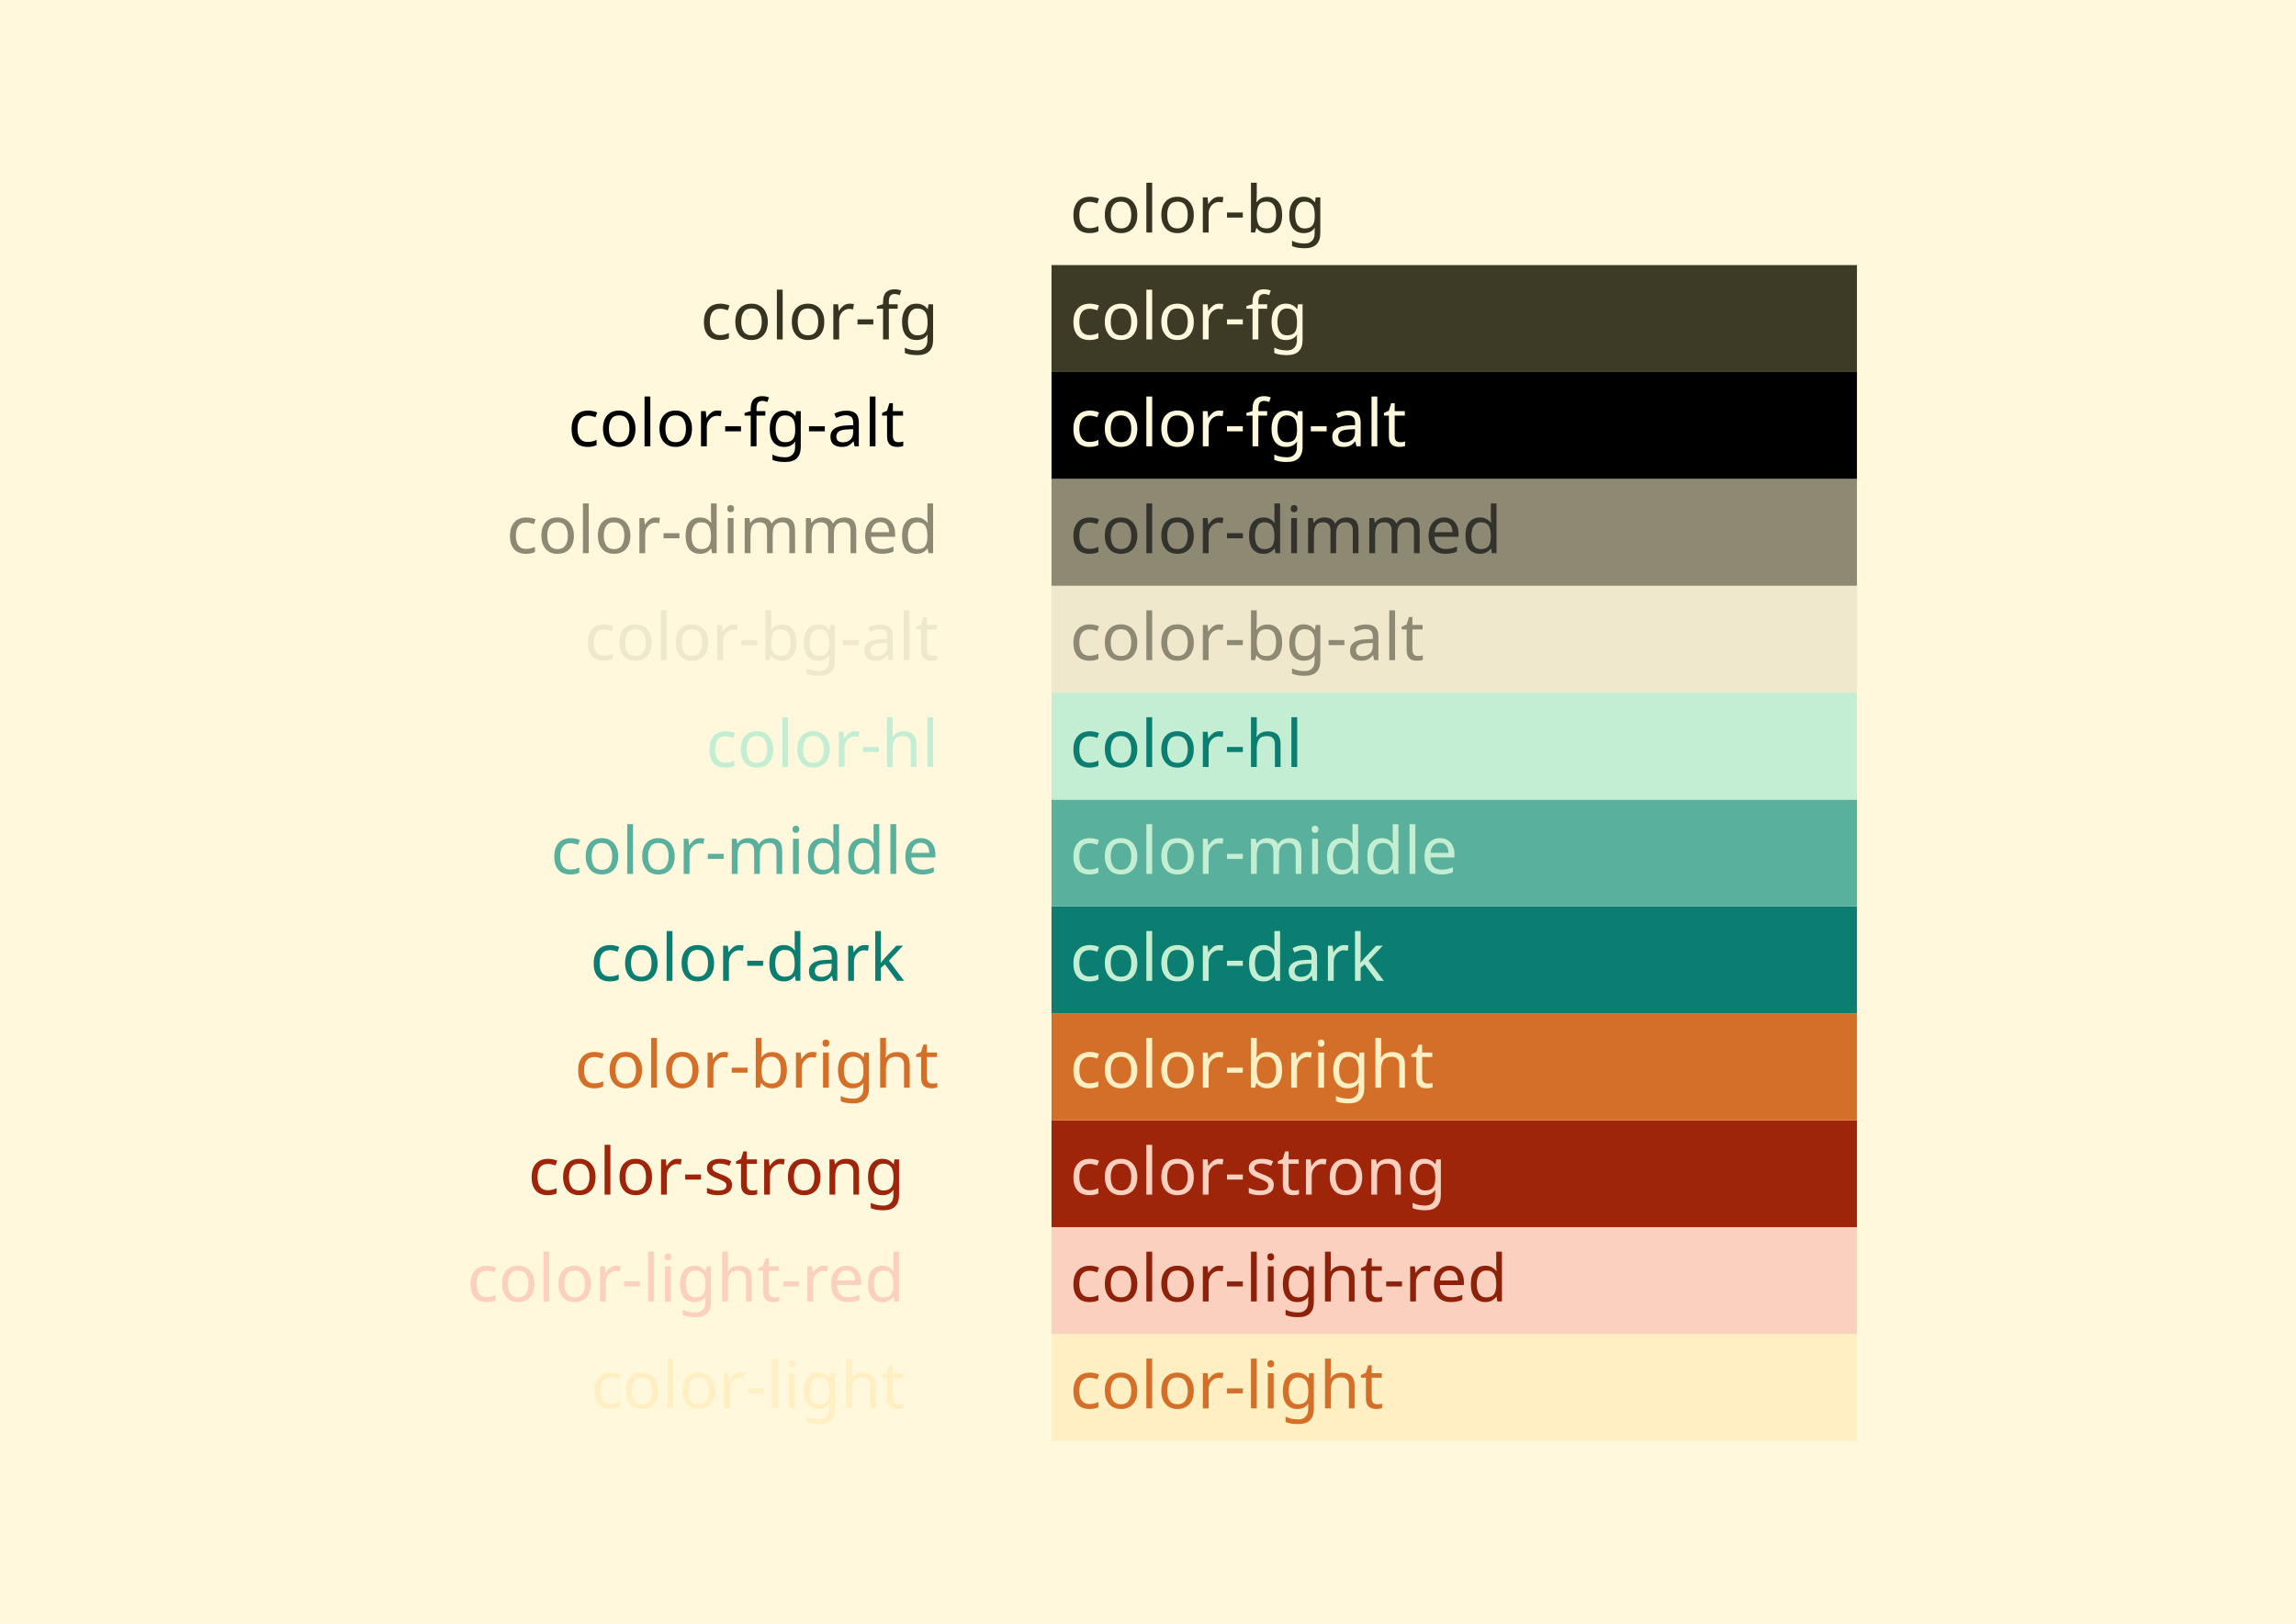
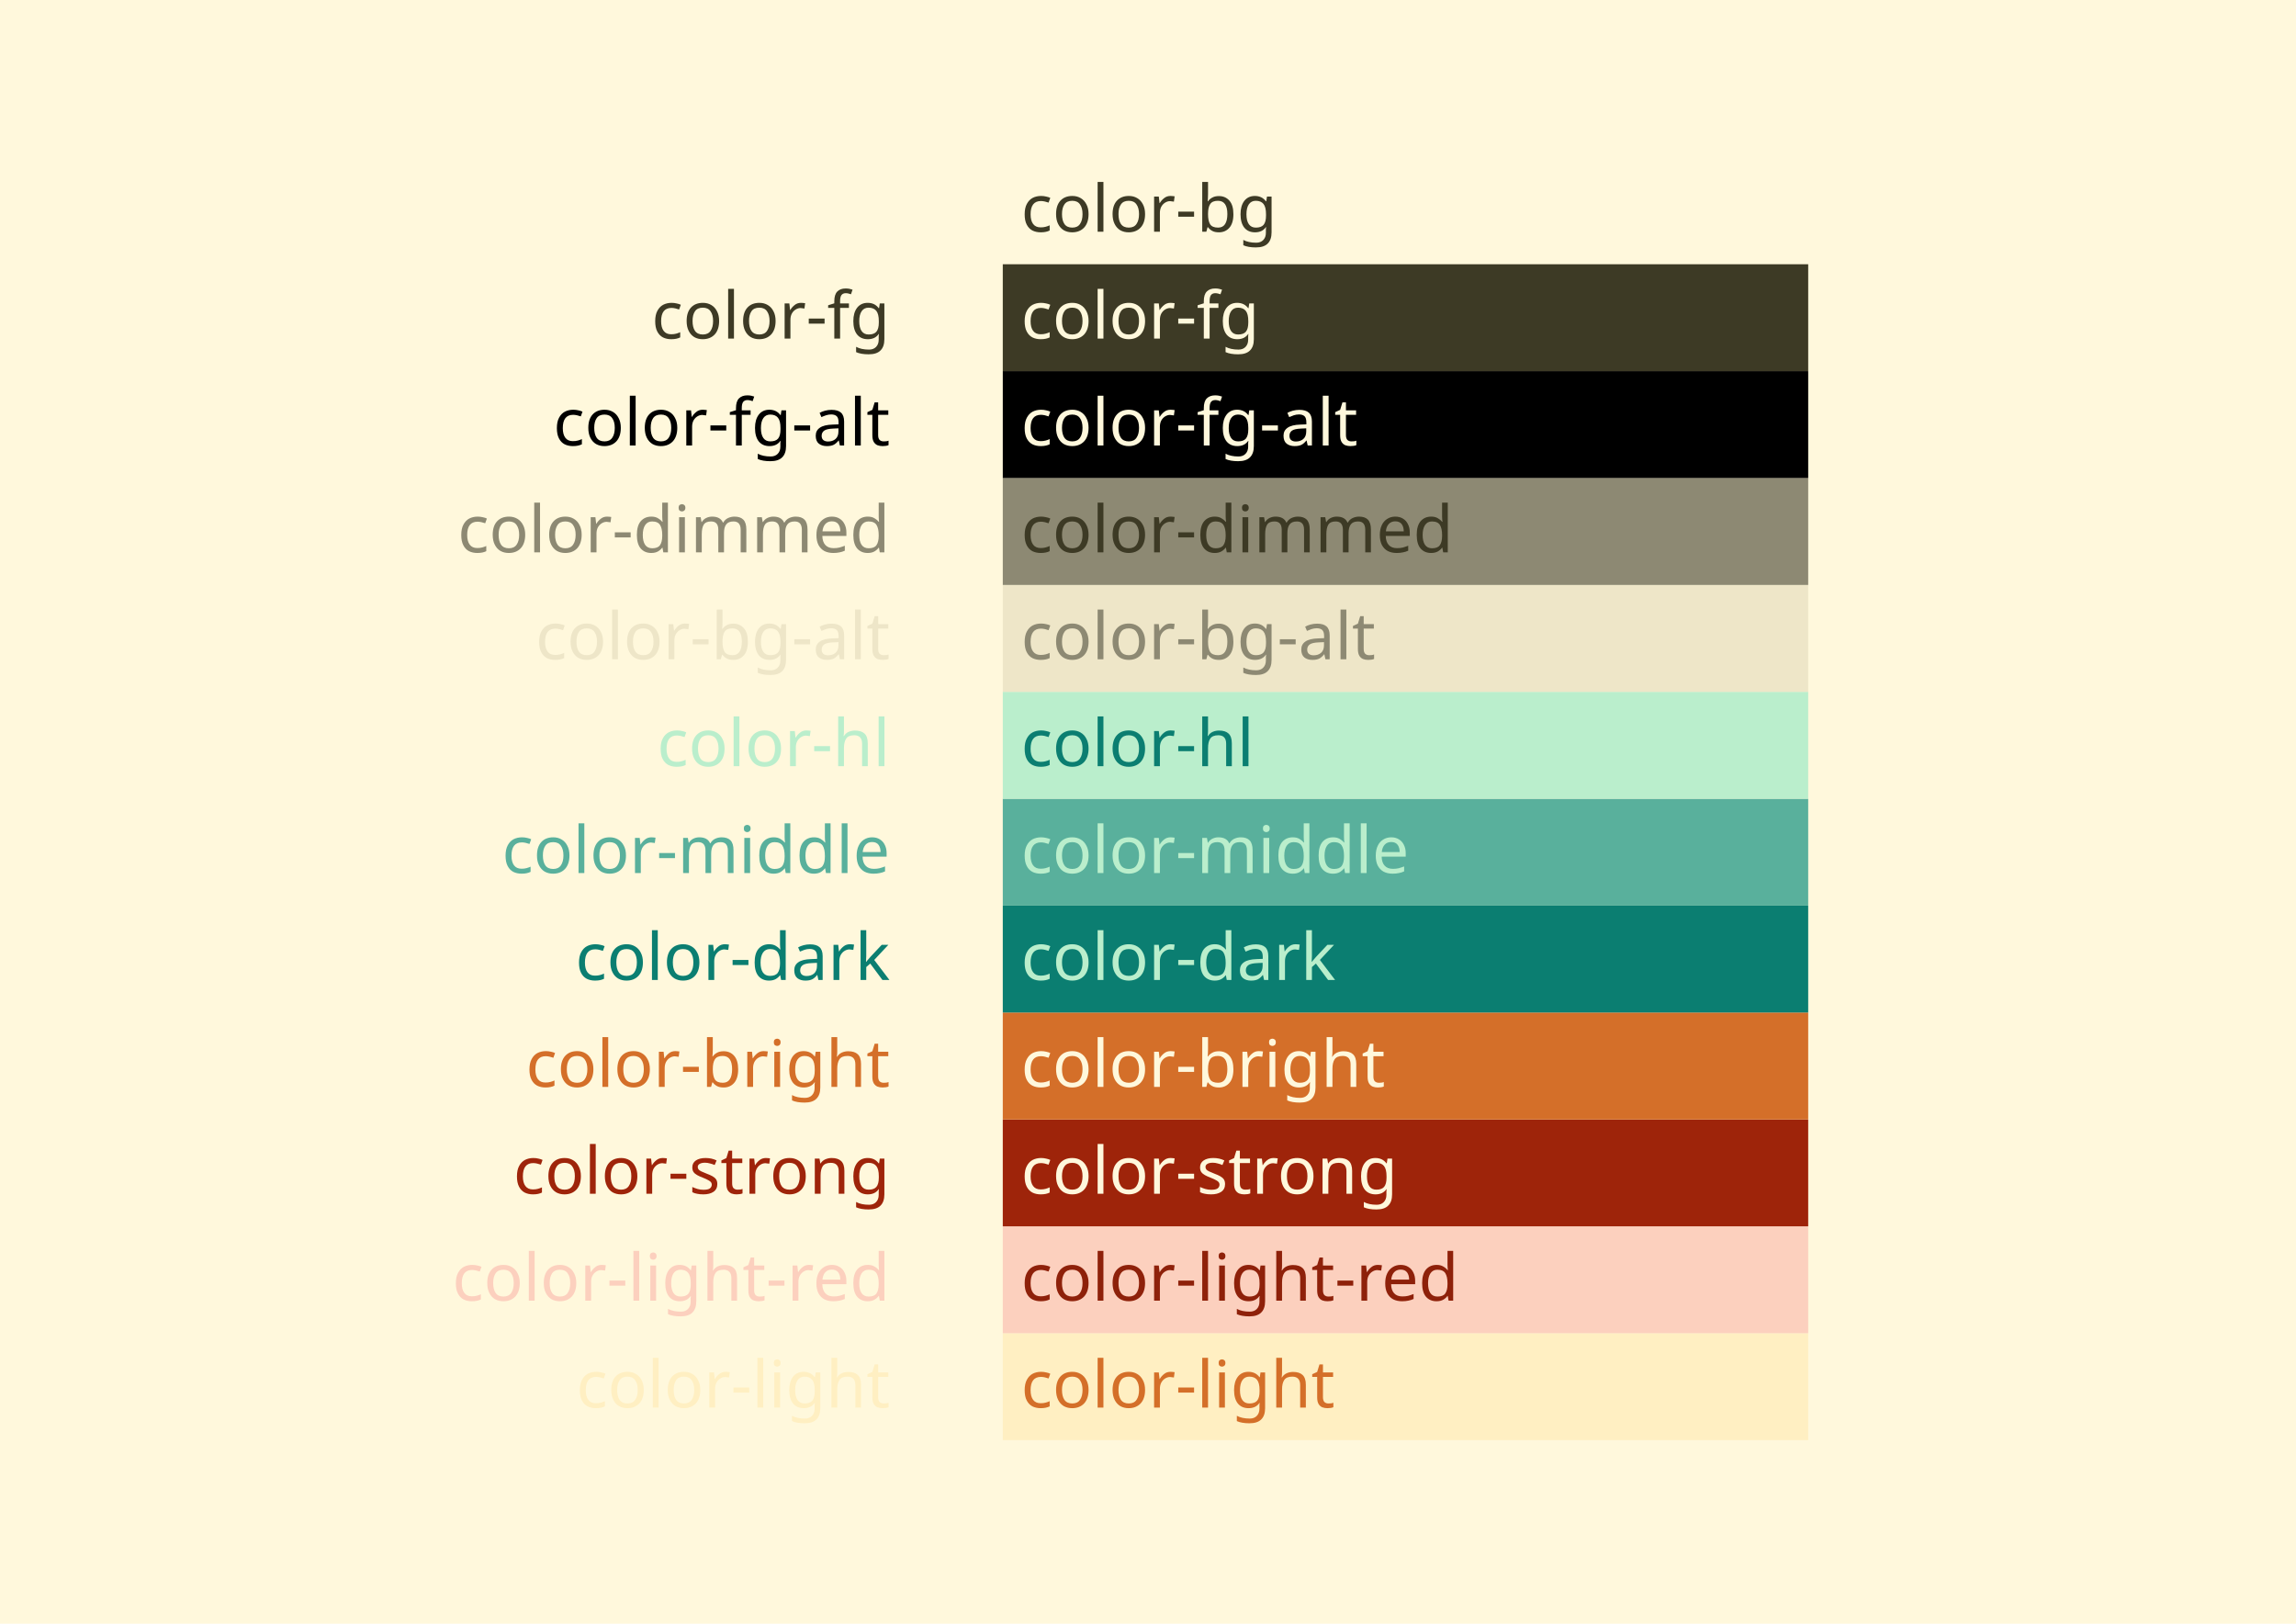
<svg xmlns="http://www.w3.org/2000/svg" width="297mm" height="210mm" viewBox="0 0 297 210" version="1.1" id="svg8">
  <defs id="defs2" />
  <g id="layer2">
    <rect style="fill:#fff8dc;fill-opacity:1;stroke:none;stroke-width:3;stroke-linecap:butt;stroke-miterlimit:4;stroke-dasharray:none;stroke-dashoffset:0;stroke-opacity:0.949;paint-order:normal" id="rect815" width="297" height="210" x="0" y="0" />
  </g>
  <g id="layer1" transform="translate(0,-87)">
-     <g id="g131432" style="fill:#ffefc2;fill-opacity:1">
-       <rect style="fill:#ffefc2;fill-opacity:1;stroke:none;stroke-width:3;stroke-linecap:butt;stroke-miterlimit:4;stroke-dasharray:none;stroke-dashoffset:0;stroke-opacity:0.949;paint-order:normal" id="rect892-9-0-2-2-1-4-3" width="104.185" height="13.825" x="136.019" y="259.536" />
-       <text xml:space="preserve" style="font-style:normal;font-variant:normal;font-weight:normal;font-stretch:normal;font-size:8.467px;line-height:1.25;font-family:'Recursive Mono Casual Static';-inkscape-font-specification:'Recursive Mono Casual Static';text-align:end;letter-spacing:0px;word-spacing:0px;text-anchor:end;fill:#ffefc2;fill-opacity:1;stroke:none;stroke-width:0.265" x="132.429" y="269.152" id="text838-3-7-5-7-3-4-0">
-         <tspan id="tspan836-6-5-9-3-1-5-6" x="132.429" y="269.152" style="font-style:normal;font-variant:normal;font-weight:normal;font-stretch:normal;font-size:8.467px;font-family:'Recursive Mono Casual Static';-inkscape-font-specification:'Recursive Mono Casual Static';text-align:end;text-anchor:end;fill:#ffefc2;fill-opacity:1;stroke-width:0.265">color-light</tspan>
-       </text>
-     </g>
-     <g id="g131427" style="fill:#fcd0be;fill-opacity:1">
-       <rect style="fill:#fcd0be;fill-opacity:1;stroke:none;stroke-width:3;stroke-linecap:butt;stroke-miterlimit:4;stroke-dasharray:none;stroke-dashoffset:0;stroke-opacity:0.949;paint-order:normal" id="rect892-9-0-2-2-1-4-3-3" width="104.185" height="13.825" x="136.019" y="245.711" />
-       <text xml:space="preserve" style="font-style:normal;font-variant:normal;font-weight:normal;font-stretch:normal;font-size:8.467px;line-height:1.25;font-family:'Recursive Mono Casual Static';-inkscape-font-specification:'Recursive Mono Casual Static';text-align:end;letter-spacing:0px;word-spacing:0px;text-anchor:end;fill:#fcd0be;fill-opacity:1;stroke:none;stroke-width:0.265" x="132.429" y="255.326" id="text838-3-7-5-7-3-4-0-5">
-         <tspan id="tspan836-6-5-9-3-1-5-6-3" x="132.429" y="255.326" style="font-style:normal;font-variant:normal;font-weight:normal;font-stretch:normal;font-size:8.467px;font-family:'Recursive Mono Casual Static';-inkscape-font-specification:'Recursive Mono Casual Static';text-align:end;text-anchor:end;fill:#fcd0be;fill-opacity:1;stroke-width:0.265">color-light-red</tspan>
-       </text>
-     </g>
-     <g id="g131422" style="fill:#9e240a;fill-opacity:1">
-       <rect style="fill:#9e240a;fill-opacity:1;stroke:none;stroke-width:3;stroke-linecap:butt;stroke-miterlimit:4;stroke-dasharray:none;stroke-dashoffset:0;stroke-opacity:0.949;paint-order:normal" id="rect892-9-0-2-2-1-4" width="104.185" height="13.825" x="136.019" y="231.886" />
-       <text xml:space="preserve" style="font-style:normal;font-variant:normal;font-weight:normal;font-stretch:normal;font-size:8.467px;line-height:1.25;font-family:'Recursive Mono Casual Static';-inkscape-font-specification:'Recursive Mono Casual Static';text-align:end;letter-spacing:0px;word-spacing:0px;text-anchor:end;fill:#9e240a;fill-opacity:1;stroke:none;stroke-width:0.265" x="132.429" y="241.501" id="text838-3-7-5-7-3-4">
-         <tspan id="tspan836-6-5-9-3-1-5" x="132.429" y="241.501" style="font-style:normal;font-variant:normal;font-weight:normal;font-stretch:normal;font-size:8.467px;font-family:'Recursive Mono Casual Static';-inkscape-font-specification:'Recursive Mono Casual Static';text-align:end;text-anchor:end;fill:#9e240a;fill-opacity:1;stroke-width:0.265">color-strong</tspan>
-       </text>
-     </g>
-     <rect style="fill:#d46f29;fill-opacity:1;stroke:none;stroke-width:3;stroke-linecap:butt;stroke-miterlimit:4;stroke-dasharray:none;stroke-dashoffset:0;stroke-opacity:0.949;paint-order:normal" id="rect892-9-0-2-2-1" width="104.185" height="13.825" x="136.019" y="218.06" />
-     <text xml:space="preserve" style="font-style:normal;font-variant:normal;font-weight:normal;font-stretch:normal;font-size:8.467px;line-height:1.25;font-family:'Recursive Mono Casual Static';-inkscape-font-specification:'Recursive Mono Casual Static';text-align:end;letter-spacing:0px;word-spacing:0px;text-anchor:end;fill:#d46f29;fill-opacity:1;stroke:none;stroke-width:0.265" x="132.429" y="227.676" id="text838-3-7-5-7-3">
-       <tspan id="tspan836-6-5-9-3-1" x="132.429" y="227.676" style="font-style:normal;font-variant:normal;font-weight:normal;font-stretch:normal;font-size:8.467px;font-family:'Recursive Mono Casual Static';-inkscape-font-specification:'Recursive Mono Casual Static';text-align:end;text-anchor:end;fill:#d46f29;fill-opacity:1;stroke-width:0.265">color-bright</tspan>
+     <rect style="fill:#ffefc2;fill-opacity:1;stroke:none;stroke-width:3;stroke-linecap:butt;stroke-miterlimit:4;stroke-dasharray:none;stroke-dashoffset:0;stroke-opacity:0.949;paint-order:normal" id="rect892-9-0-2-2-1-4-3" width="104.185" height="13.825" x="129.715" y="259.43" />
+     <text xml:space="preserve" style="font-style:normal;font-variant:normal;font-weight:normal;font-stretch:semi-condensed;font-size:8.467px;line-height:1.25;font-family:'Iosevka Dee';-inkscape-font-specification:'Iosevka Dee, Semi-Condensed';font-variant-ligatures:normal;font-variant-caps:normal;font-variant-numeric:normal;font-variant-east-asian:normal;text-align:end;letter-spacing:0px;word-spacing:0px;text-anchor:end;fill:#ffefc2;fill-opacity:1;stroke:none;stroke-width:0.265" x="126.126" y="269.046" id="text838-3-7-5-7-3-4-0">
+       <tspan id="tspan836-6-5-9-3-1-5-6" x="126.126" y="269.046" style="font-style:normal;font-variant:normal;font-weight:normal;font-stretch:semi-condensed;font-size:8.467px;font-family:'Iosevka Dee';-inkscape-font-specification:'Iosevka Dee, Semi-Condensed';font-variant-ligatures:normal;font-variant-caps:normal;font-variant-numeric:normal;font-variant-east-asian:normal;text-align:end;text-anchor:end;fill:#ffefc2;fill-opacity:1;stroke-width:0.265">color-light</tspan>
    </text>
-     <g id="g131341" style="fill:#0b7e71;fill-opacity:1">
-       <rect style="fill:#0b7e71;fill-opacity:1;stroke:none;stroke-width:3;stroke-linecap:butt;stroke-miterlimit:4;stroke-dasharray:none;stroke-dashoffset:0;stroke-opacity:0.949;paint-order:normal" id="rect892-9-0-2-2" width="104.185" height="13.825" x="136.019" y="204.235" />
-       <text xml:space="preserve" style="font-style:normal;font-variant:normal;font-weight:normal;font-stretch:normal;font-size:8.467px;line-height:1.25;font-family:'Recursive Mono Casual Static';-inkscape-font-specification:'Recursive Mono Casual Static';text-align:end;letter-spacing:0px;word-spacing:0px;text-anchor:end;fill:#0b7e71;fill-opacity:1;stroke:none;stroke-width:0.265" x="132.429" y="213.85" id="text838-3-7-5-7">
-         <tspan id="tspan836-6-5-9-3" x="132.429" y="213.85" style="font-style:normal;font-variant:normal;font-weight:normal;font-stretch:normal;font-size:8.467px;font-family:'Recursive Mono Casual Static';-inkscape-font-specification:'Recursive Mono Casual Static';text-align:end;text-anchor:end;fill:#0b7e71;fill-opacity:1;stroke-width:0.265">color-dark</tspan>
-       </text>
-     </g>
-     <rect style="fill:#59b09c;fill-opacity:1;stroke:none;stroke-width:3;stroke-linecap:butt;stroke-miterlimit:4;stroke-dasharray:none;stroke-dashoffset:0;stroke-opacity:0.949;paint-order:normal" id="rect892-9-0" width="104.185" height="13.825" x="136.019" y="190.41" />
-     <text xml:space="preserve" style="font-style:normal;font-variant:normal;font-weight:normal;font-stretch:normal;font-size:8.467px;line-height:1.25;font-family:'Recursive Mono Casual Static';-inkscape-font-specification:'Recursive Mono Casual Static';text-align:end;letter-spacing:0px;word-spacing:0px;text-anchor:end;fill:#59b09c;fill-opacity:1;stroke:none;stroke-width:0.265" x="132.429" y="200.025" id="text838-3-7">
-       <tspan id="tspan836-6-5" x="132.429" y="200.025" style="font-style:normal;font-variant:normal;font-weight:normal;font-stretch:normal;font-size:8.467px;font-family:'Recursive Mono Casual Static';-inkscape-font-specification:'Recursive Mono Casual Static';text-align:end;text-anchor:end;fill:#59b09c;fill-opacity:1;stroke-width:0.265">color-middle</tspan>
+     <rect style="fill:#fcd0be;fill-opacity:1;stroke:none;stroke-width:3;stroke-linecap:butt;stroke-miterlimit:4;stroke-dasharray:none;stroke-dashoffset:0;stroke-opacity:0.949;paint-order:normal" id="rect892-9-0-2-2-1-4-3-3" width="104.185" height="13.825" x="129.715" y="245.605" />
+     <text xml:space="preserve" style="font-style:normal;font-variant:normal;font-weight:normal;font-stretch:semi-condensed;font-size:8.467px;line-height:1.25;font-family:'Iosevka Dee';-inkscape-font-specification:'Iosevka Dee, Semi-Condensed';font-variant-ligatures:normal;font-variant-caps:normal;font-variant-numeric:normal;font-variant-east-asian:normal;text-align:end;letter-spacing:0px;word-spacing:0px;text-anchor:end;fill:#fcd0be;fill-opacity:1;stroke:none;stroke-width:0.265" x="126.126" y="255.22" id="text838-3-7-5-7-3-4-0-5">
+       <tspan id="tspan836-6-5-9-3-1-5-6-3" x="126.126" y="255.22" style="font-style:normal;font-variant:normal;font-weight:normal;font-stretch:semi-condensed;font-size:8.467px;font-family:'Iosevka Dee';-inkscape-font-specification:'Iosevka Dee, Semi-Condensed';font-variant-ligatures:normal;font-variant-caps:normal;font-variant-numeric:normal;font-variant-east-asian:normal;text-align:end;text-anchor:end;fill:#fcd0be;fill-opacity:1;stroke-width:0.265">color-light-red</tspan>
    </text>
-     <rect style="fill:#c3eed4;fill-opacity:1;stroke:none;stroke-width:3;stroke-linecap:butt;stroke-miterlimit:4;stroke-dasharray:none;stroke-dashoffset:0;stroke-opacity:0.949;paint-order:normal" id="rect892-9" width="104.185" height="13.825" x="136.019" y="176.584" />
-     <text xml:space="preserve" style="font-style:normal;font-variant:normal;font-weight:normal;font-stretch:normal;font-size:8.467px;line-height:1.25;font-family:'Recursive Mono Casual Static';-inkscape-font-specification:'Recursive Mono Casual Static';text-align:end;letter-spacing:0px;word-spacing:0px;text-anchor:end;fill:#c3eed4;fill-opacity:1;stroke:none;stroke-width:0.265" x="132.429" y="186.2" id="text838-7-3-5">
-       <tspan id="tspan836-0-6-6" x="132.429" y="186.2" style="font-style:normal;font-variant:normal;font-weight:normal;font-stretch:normal;font-size:8.467px;font-family:'Recursive Mono Casual Static';-inkscape-font-specification:'Recursive Mono Casual Static';text-align:end;text-anchor:end;fill:#c3eed4;fill-opacity:1;stroke-width:0.265">color-hl</tspan>
+     <rect style="fill:#9e240a;fill-opacity:1;stroke:none;stroke-width:3;stroke-linecap:butt;stroke-miterlimit:4;stroke-dasharray:none;stroke-dashoffset:0;stroke-opacity:0.949;paint-order:normal" id="rect892-9-0-2-2-1-4" width="104.185" height="13.825" x="129.715" y="231.78" />
+     <text xml:space="preserve" style="font-style:normal;font-variant:normal;font-weight:normal;font-stretch:semi-condensed;font-size:8.467px;line-height:1.25;font-family:'Iosevka Dee';-inkscape-font-specification:'Iosevka Dee, Semi-Condensed';font-variant-ligatures:normal;font-variant-caps:normal;font-variant-numeric:normal;font-variant-east-asian:normal;text-align:end;letter-spacing:0px;word-spacing:0px;text-anchor:end;fill:#9e240a;fill-opacity:1;stroke:none;stroke-width:0.265" x="126.126" y="241.395" id="text838-3-7-5-7-3-4">
+       <tspan id="tspan836-6-5-9-3-1-5" x="126.126" y="241.395" style="font-style:normal;font-variant:normal;font-weight:normal;font-stretch:semi-condensed;font-size:8.467px;font-family:'Iosevka Dee';-inkscape-font-specification:'Iosevka Dee, Semi-Condensed';font-variant-ligatures:normal;font-variant-caps:normal;font-variant-numeric:normal;font-variant-east-asian:normal;text-align:end;text-anchor:end;fill:#9e240a;fill-opacity:1;stroke-width:0.265">color-strong</tspan>
    </text>
-     <rect style="fill:#efe8cd;fill-opacity:1;stroke:none;stroke-width:3;stroke-linecap:butt;stroke-miterlimit:4;stroke-dasharray:none;stroke-dashoffset:0;stroke-opacity:0.949;paint-order:normal" id="rect892" width="104.185" height="13.825" x="136.019" y="162.759" />
-     <text xml:space="preserve" style="font-style:normal;font-variant:normal;font-weight:normal;font-stretch:normal;font-size:8.467px;line-height:1.25;font-family:'Recursive Mono Casual Static';-inkscape-font-specification:'Recursive Mono Casual Static';text-align:end;letter-spacing:0px;word-spacing:0px;text-anchor:end;fill:#efe8cd;fill-opacity:1;stroke:none;stroke-width:0.265" x="132.429" y="172.374" id="text838-3-2">
-       <tspan id="tspan836-6-9" x="132.429" y="172.374" style="font-style:normal;font-variant:normal;font-weight:normal;font-stretch:normal;font-size:8.467px;font-family:'Recursive Mono Casual Static';-inkscape-font-specification:'Recursive Mono Casual Static';text-align:end;text-anchor:end;fill:#efe8cd;fill-opacity:1;stroke-width:0.265">color-bg-alt</tspan>
+     <rect style="fill:#d46f29;fill-opacity:1;stroke:none;stroke-width:3;stroke-linecap:butt;stroke-miterlimit:4;stroke-dasharray:none;stroke-dashoffset:0;stroke-opacity:0.949;paint-order:normal" id="rect892-9-0-2-2-1" width="104.185" height="13.825" x="129.715" y="217.954" />
+     <text xml:space="preserve" style="font-style:normal;font-variant:normal;font-weight:normal;font-stretch:semi-condensed;font-size:8.467px;line-height:1.25;font-family:'Iosevka Dee';-inkscape-font-specification:'Iosevka Dee, Semi-Condensed';font-variant-ligatures:normal;font-variant-caps:normal;font-variant-numeric:normal;font-variant-east-asian:normal;text-align:end;letter-spacing:0px;word-spacing:0px;text-anchor:end;fill:#d46f29;fill-opacity:1;stroke:none;stroke-width:0.265" x="126.126" y="227.57" id="text838-3-7-5-7-3">
+       <tspan id="tspan836-6-5-9-3-1" x="126.126" y="227.57" style="font-style:normal;font-variant:normal;font-weight:normal;font-stretch:semi-condensed;font-size:8.467px;font-family:'Iosevka Dee';-inkscape-font-specification:'Iosevka Dee, Semi-Condensed';font-variant-ligatures:normal;font-variant-caps:normal;font-variant-numeric:normal;font-variant-east-asian:normal;text-align:end;text-anchor:end;fill:#d46f29;fill-opacity:1;stroke-width:0.265">color-bright</tspan>
    </text>
-     <rect style="fill:#8d8973;fill-opacity:1;stroke:none;stroke-width:3;stroke-linecap:butt;stroke-miterlimit:4;stroke-dasharray:none;stroke-dashoffset:0;stroke-opacity:0.949;paint-order:normal" id="rect892-6" width="104.185" height="13.825" x="136.019" y="148.934" />
-     <text xml:space="preserve" style="font-style:normal;font-variant:normal;font-weight:normal;font-stretch:normal;font-size:8.467px;line-height:1.25;font-family:'Recursive Mono Casual Static';-inkscape-font-specification:'Recursive Mono Casual Static';text-align:end;letter-spacing:0px;word-spacing:0px;text-anchor:end;fill:#8d8973;fill-opacity:1;stroke:none;stroke-width:0.265" x="132.429" y="158.549" id="text838-3">
-       <tspan id="tspan836-6" x="132.429" y="158.549" style="font-style:normal;font-variant:normal;font-weight:normal;font-stretch:normal;font-size:8.467px;font-family:'Recursive Mono Casual Static';-inkscape-font-specification:'Recursive Mono Casual Static';text-align:end;text-anchor:end;fill:#8d8973;fill-opacity:1;stroke-width:0.265">color-dimmed</tspan>
+     <rect style="fill:#0b7e71;fill-opacity:1;stroke:none;stroke-width:3;stroke-linecap:butt;stroke-miterlimit:4;stroke-dasharray:none;stroke-dashoffset:0;stroke-opacity:0.949;paint-order:normal" id="rect892-9-0-2-2" width="104.185" height="13.825" x="129.715" y="204.129" />
+     <text xml:space="preserve" style="font-style:normal;font-variant:normal;font-weight:normal;font-stretch:semi-condensed;font-size:8.467px;line-height:1.25;font-family:'Iosevka Dee';-inkscape-font-specification:'Iosevka Dee, Semi-Condensed';font-variant-ligatures:normal;font-variant-caps:normal;font-variant-numeric:normal;font-variant-east-asian:normal;text-align:end;letter-spacing:0px;word-spacing:0px;text-anchor:end;fill:#0b7e71;fill-opacity:1;stroke:none;stroke-width:0.265" x="126.126" y="213.745" id="text838-3-7-5-7">
+       <tspan id="tspan836-6-5-9-3" x="126.126" y="213.745" style="font-style:normal;font-variant:normal;font-weight:normal;font-stretch:semi-condensed;font-size:8.467px;font-family:'Iosevka Dee';-inkscape-font-specification:'Iosevka Dee, Semi-Condensed';font-variant-ligatures:normal;font-variant-caps:normal;font-variant-numeric:normal;font-variant-east-asian:normal;text-align:end;text-anchor:end;fill:#0b7e71;fill-opacity:1;stroke-width:0.265">color-dark</tspan>
    </text>
-     <g id="g107325" style="fill:#000000;fill-opacity:1">
-       <rect style="fill:#000000;fill-opacity:1;stroke:none;stroke-width:3;stroke-linecap:butt;stroke-miterlimit:4;stroke-dasharray:none;stroke-dashoffset:0;stroke-opacity:0.949;paint-order:normal" id="rect892-6-3" width="104.185" height="13.825" x="136.019" y="135.108" />
-       <text xml:space="preserve" style="font-style:normal;font-variant:normal;font-weight:normal;font-stretch:normal;font-size:8.467px;line-height:1.25;font-family:'Recursive Mono Casual Static';-inkscape-font-specification:'Recursive Mono Casual Static';text-align:end;letter-spacing:0px;word-spacing:0px;text-anchor:end;fill:#000000;fill-opacity:1;stroke:none;stroke-width:0.265" x="132.429" y="144.724" id="text838-3-5">
-         <tspan id="tspan836-6-3" x="132.429" y="144.724" style="font-style:normal;font-variant:normal;font-weight:normal;font-stretch:normal;font-size:8.467px;font-family:'Recursive Mono Casual Static';-inkscape-font-specification:'Recursive Mono Casual Static';text-align:end;text-anchor:end;fill:#000000;fill-opacity:1;stroke-width:0.265">color-fg-alt</tspan>
-       </text>
-     </g>
-     <rect style="fill:#3d3a25;fill-opacity:1;stroke:none;stroke-width:3;stroke-linecap:butt;stroke-miterlimit:4;stroke-dasharray:none;stroke-dashoffset:0;stroke-opacity:0.949;paint-order:normal" id="rect892-6-7" width="104.185" height="13.825" x="136.019" y="121.283" />
-     <text xml:space="preserve" style="font-style:normal;font-variant:normal;font-weight:normal;font-stretch:normal;font-size:8.467px;line-height:1.25;font-family:'Recursive Mono Casual Static';-inkscape-font-specification:'Recursive Mono Casual Static';text-align:end;letter-spacing:0px;word-spacing:0px;text-anchor:end;fill:#363321;fill-opacity:1;stroke:none;stroke-width:0.265" x="132.429" y="130.899" id="text838">
-       <tspan id="tspan836" x="132.429" y="130.899" style="font-style:normal;font-variant:normal;font-weight:normal;font-stretch:normal;font-size:8.467px;font-family:'Recursive Mono Casual Static';-inkscape-font-specification:'Recursive Mono Casual Static';text-align:end;text-anchor:end;fill:#363321;fill-opacity:1;stroke-width:0.265">color-fg</tspan>
+     <rect style="fill:#59b09c;fill-opacity:1;stroke:none;stroke-width:3;stroke-linecap:butt;stroke-miterlimit:4;stroke-dasharray:none;stroke-dashoffset:0;stroke-opacity:0.949;paint-order:normal" id="rect892-9-0" width="104.185" height="13.825" x="129.715" y="190.304" />
+     <text xml:space="preserve" style="font-style:normal;font-variant:normal;font-weight:normal;font-stretch:semi-condensed;font-size:8.467px;line-height:1.25;font-family:'Iosevka Dee';-inkscape-font-specification:'Iosevka Dee, Semi-Condensed';font-variant-ligatures:normal;font-variant-caps:normal;font-variant-numeric:normal;font-variant-east-asian:normal;text-align:end;letter-spacing:0px;word-spacing:0px;text-anchor:end;fill:#59b09c;fill-opacity:1;stroke:none;stroke-width:0.265" x="126.126" y="199.919" id="text838-3-7">
+       <tspan id="tspan836-6-5" x="126.126" y="199.919" style="font-style:normal;font-variant:normal;font-weight:normal;font-stretch:semi-condensed;font-size:8.467px;font-family:'Iosevka Dee';-inkscape-font-specification:'Iosevka Dee, Semi-Condensed';font-variant-ligatures:normal;font-variant-caps:normal;font-variant-numeric:normal;font-variant-east-asian:normal;text-align:end;text-anchor:end;fill:#59b09c;fill-opacity:1;stroke-width:0.265">color-middle</tspan>
    </text>
-     <text xml:space="preserve" style="font-style:normal;font-variant:normal;font-weight:normal;font-stretch:normal;font-size:8.467px;line-height:1.25;font-family:'Recursive Mono Casual Static';-inkscape-font-specification:'Recursive Mono Casual Static';letter-spacing:0px;word-spacing:0px;fill:#000000;fill-opacity:1;stroke:none;stroke-width:0.265" x="138.383" y="130.899" id="text838-7-1-9">
-       <tspan x="138.383" y="130.899" style="font-style:normal;font-variant:normal;font-weight:normal;font-stretch:normal;font-size:8.467px;font-family:'Recursive Mono Casual Static';-inkscape-font-specification:'Recursive Mono Casual Static';fill:#fff8dc;fill-opacity:1;stroke-width:0.265" id="tspan1024">color-fg</tspan>
+     <rect style="fill:#baeecc;fill-opacity:1;stroke:none;stroke-width:3;stroke-linecap:butt;stroke-miterlimit:4;stroke-dasharray:none;stroke-dashoffset:0;stroke-opacity:0.949;paint-order:normal" id="rect892-9" width="104.185" height="13.825" x="129.715" y="176.478" />
+     <text xml:space="preserve" style="font-style:normal;font-variant:normal;font-weight:normal;font-stretch:semi-condensed;font-size:8.467px;line-height:1.25;font-family:'Iosevka Dee';-inkscape-font-specification:'Iosevka Dee, Semi-Condensed';font-variant-ligatures:normal;font-variant-caps:normal;font-variant-numeric:normal;font-variant-east-asian:normal;text-align:end;letter-spacing:0px;word-spacing:0px;text-anchor:end;fill:#baeecc;fill-opacity:1;stroke:none;stroke-width:0.265" x="126.126" y="186.094" id="text838-7-3-5">
+       <tspan id="tspan836-0-6-6" x="126.126" y="186.094" style="font-style:normal;font-variant:normal;font-weight:normal;font-stretch:semi-condensed;font-size:8.467px;font-family:'Iosevka Dee';-inkscape-font-specification:'Iosevka Dee, Semi-Condensed';font-variant-ligatures:normal;font-variant-caps:normal;font-variant-numeric:normal;font-variant-east-asian:normal;text-align:end;text-anchor:end;fill:#baeecc;fill-opacity:1;stroke-width:0.265">color-hl</tspan>
    </text>
-     <text xml:space="preserve" style="font-style:normal;font-variant:normal;font-weight:normal;font-stretch:normal;font-size:8.467px;line-height:1.25;font-family:'Recursive Mono Casual Static';-inkscape-font-specification:'Recursive Mono Casual Static';letter-spacing:0px;word-spacing:0px;fill:#33322c;fill-opacity:1;stroke:none;stroke-width:0.265" x="138.383" y="158.549" id="text838-7-1">
-       <tspan id="tspan836-0-8" x="138.383" y="158.549" style="font-style:normal;font-variant:normal;font-weight:normal;font-stretch:normal;font-size:8.467px;font-family:'Recursive Mono Casual Static';-inkscape-font-specification:'Recursive Mono Casual Static';fill:#33322c;fill-opacity:1;stroke-width:0.265">color-dimmed</tspan>
+     <rect style="fill:#eee6c8;fill-opacity:1;stroke:none;stroke-width:3;stroke-linecap:butt;stroke-miterlimit:4;stroke-dasharray:none;stroke-dashoffset:0;stroke-opacity:0.949;paint-order:normal" id="rect892" width="104.185" height="13.825" x="129.715" y="162.653" />
+     <text xml:space="preserve" style="font-style:normal;font-variant:normal;font-weight:normal;font-stretch:semi-condensed;font-size:8.467px;line-height:1.25;font-family:'Iosevka Dee';-inkscape-font-specification:'Iosevka Dee, Semi-Condensed';font-variant-ligatures:normal;font-variant-caps:normal;font-variant-numeric:normal;font-variant-east-asian:normal;text-align:end;letter-spacing:0px;word-spacing:0px;text-anchor:end;fill:#eee6c8;fill-opacity:1;stroke:none;stroke-width:0.265" x="126.126" y="172.269" id="text838-3-2">
+       <tspan id="tspan836-6-9" x="126.126" y="172.269" style="font-style:normal;font-variant:normal;font-weight:normal;font-stretch:semi-condensed;font-size:8.467px;font-family:'Iosevka Dee';-inkscape-font-specification:'Iosevka Dee, Semi-Condensed';font-variant-ligatures:normal;font-variant-caps:normal;font-variant-numeric:normal;font-variant-east-asian:normal;text-align:end;text-anchor:end;fill:#eee6c8;fill-opacity:1;stroke-width:0.265">color-bg-alt</tspan>
    </text>
-     <text xml:space="preserve" style="font-style:normal;font-variant:normal;font-weight:normal;font-stretch:normal;font-size:8.467px;line-height:1.25;font-family:'Recursive Mono Casual Static';-inkscape-font-specification:'Recursive Mono Casual Static';letter-spacing:0px;word-spacing:0px;fill:#fff8dc;fill-opacity:1;stroke:none;stroke-width:0.265" x="138.383" y="144.724" id="text838-7-1-6">
-       <tspan id="tspan836-0-8-7" x="138.383" y="144.724" style="font-style:normal;font-variant:normal;font-weight:normal;font-stretch:normal;font-size:8.467px;font-family:'Recursive Mono Casual Static';-inkscape-font-specification:'Recursive Mono Casual Static';fill:#fff8dc;fill-opacity:1;stroke-width:0.265">color-fg-alt</tspan>
+     <rect style="font-variation-settings:normal;vector-effect:none;fill:#8d8973;fill-opacity:1;stroke:none;stroke-width:3;stroke-linecap:butt;stroke-linejoin:miter;stroke-miterlimit:4;stroke-dasharray:none;stroke-dashoffset:0;stroke-opacity:0.949;-inkscape-stroke:none;paint-order:normal;stop-color:#000000" id="rect892-6" width="104.185" height="13.825" x="129.715" y="148.828" />
+     <text xml:space="preserve" style="font-style:normal;font-variant:normal;font-weight:normal;font-stretch:semi-condensed;font-size:8.467px;line-height:1.25;font-family:'Iosevka Dee';-inkscape-font-specification:'Iosevka Dee, Semi-Condensed';font-variant-ligatures:normal;font-variant-caps:normal;font-variant-numeric:normal;font-variant-east-asian:normal;text-align:end;letter-spacing:0px;word-spacing:0px;text-anchor:end;fill:#8d8973;fill-opacity:1;stroke:none;stroke-width:0.265" x="126.126" y="158.443" id="text838-3">
+       <tspan id="tspan836-6" x="126.126" y="158.443" style="font-style:normal;font-variant:normal;font-weight:normal;font-stretch:semi-condensed;font-size:8.467px;font-family:'Iosevka Dee';-inkscape-font-specification:'Iosevka Dee, Semi-Condensed';font-variant-ligatures:normal;font-variant-caps:normal;font-variant-numeric:normal;font-variant-east-asian:normal;text-align:end;text-anchor:end;fill:#8d8973;fill-opacity:1;stroke-width:0.265">color-dimmed</tspan>
    </text>
-     <text xml:space="preserve" style="font-style:normal;font-variant:normal;font-weight:normal;font-stretch:normal;font-size:8.467px;line-height:1.25;font-family:'Recursive Mono Casual Static';-inkscape-font-specification:'Recursive Mono Casual Static';letter-spacing:0px;word-spacing:0px;fill:#c3eed2;fill-opacity:1;stroke:none;stroke-width:0.265" x="138.383" y="200.025" id="text838-7-3-6">
-       <tspan id="tspan836-0-6-2" x="138.383" y="200.025" style="font-style:normal;font-variant:normal;font-weight:normal;font-stretch:normal;font-size:8.467px;font-family:'Recursive Mono Casual Static';-inkscape-font-specification:'Recursive Mono Casual Static';fill:#c3eed2;fill-opacity:1;stroke-width:0.265">color-middle</tspan>
+     <rect style="fill:#000000;fill-opacity:1;stroke:none;stroke-width:3;stroke-linecap:butt;stroke-miterlimit:4;stroke-dasharray:none;stroke-dashoffset:0;stroke-opacity:0.949;paint-order:normal" id="rect892-6-3" width="104.185" height="13.825" x="129.715" y="135.002" />
+     <text xml:space="preserve" style="font-style:normal;font-variant:normal;font-weight:normal;font-stretch:semi-condensed;font-size:8.467px;line-height:1.25;font-family:'Iosevka Dee';-inkscape-font-specification:'Iosevka Dee, Semi-Condensed';font-variant-ligatures:normal;font-variant-caps:normal;font-variant-numeric:normal;font-variant-east-asian:normal;text-align:end;letter-spacing:0px;word-spacing:0px;text-anchor:end;fill:#000000;fill-opacity:1;stroke:none;stroke-width:0.265" x="126.126" y="144.618" id="text838-3-5">
+       <tspan id="tspan836-6-3" x="126.126" y="144.618" style="font-style:normal;font-variant:normal;font-weight:normal;font-stretch:semi-condensed;font-size:8.467px;font-family:'Iosevka Dee';-inkscape-font-specification:'Iosevka Dee, Semi-Condensed';font-variant-ligatures:normal;font-variant-caps:normal;font-variant-numeric:normal;font-variant-east-asian:normal;text-align:end;text-anchor:end;fill:#000000;fill-opacity:1;stroke-width:0.265">color-fg-alt</tspan>
    </text>
-     <text xml:space="preserve" style="font-style:normal;font-variant:normal;font-weight:normal;font-stretch:normal;font-size:8.467px;line-height:1.25;font-family:'Recursive Mono Casual Static';-inkscape-font-specification:'Recursive Mono Casual Static';letter-spacing:0px;word-spacing:0px;fill:#0b7e71;fill-opacity:1;stroke:none;stroke-width:0.265" x="138.383" y="186.2" id="text838-7-3">
-       <tspan id="tspan836-0-6" x="138.383" y="186.2" style="font-style:normal;font-variant:normal;font-weight:normal;font-stretch:normal;font-size:8.467px;font-family:'Recursive Mono Casual Static';-inkscape-font-specification:'Recursive Mono Casual Static';fill:#0b7e71;fill-opacity:1;stroke-width:0.265">color-hl</tspan>
+     <rect style="fill:#3d3a25;fill-opacity:1;stroke:none;stroke-width:3;stroke-linecap:butt;stroke-miterlimit:4;stroke-dasharray:none;stroke-dashoffset:0;stroke-opacity:0.949;paint-order:normal" id="rect892-6-7" width="104.185" height="13.825" x="129.715" y="121.177" />
+     <text xml:space="preserve" style="font-style:normal;font-variant:normal;font-weight:normal;font-stretch:semi-condensed;font-size:8.467px;line-height:1.25;font-family:'Iosevka Dee';-inkscape-font-specification:'Iosevka Dee, Semi-Condensed';font-variant-ligatures:normal;font-variant-caps:normal;font-variant-numeric:normal;font-variant-east-asian:normal;text-align:end;letter-spacing:0px;word-spacing:0px;text-anchor:end;fill:#3d3a25;fill-opacity:1;stroke:none;stroke-width:0.265" x="126.126" y="130.793" id="text838">
+       <tspan id="tspan836" x="126.126" y="130.793" style="font-style:normal;font-variant:normal;font-weight:normal;font-stretch:semi-condensed;font-size:8.467px;font-family:'Iosevka Dee';-inkscape-font-specification:'Iosevka Dee, Semi-Condensed';font-variant-ligatures:normal;font-variant-caps:normal;font-variant-numeric:normal;font-variant-east-asian:normal;text-align:end;text-anchor:end;fill:#3d3a25;fill-opacity:1;stroke-width:0.265">color-fg</tspan>
    </text>
-     <text xml:space="preserve" style="font-style:normal;font-variant:normal;font-weight:normal;font-stretch:normal;font-size:8.467px;line-height:1.25;font-family:'Recursive Mono Casual Static';-inkscape-font-specification:'Recursive Mono Casual Static';letter-spacing:0px;word-spacing:0px;fill:#8d8973;fill-opacity:1;stroke:none;stroke-width:0.265" x="138.383" y="172.374" id="text838-7">
-       <tspan id="tspan836-0" x="138.383" y="172.374" style="font-style:normal;font-variant:normal;font-weight:normal;font-stretch:normal;font-size:8.467px;font-family:'Recursive Mono Casual Static';-inkscape-font-specification:'Recursive Mono Casual Static';fill:#8d8973;fill-opacity:1;stroke-width:0.265">color-bg-alt</tspan>
+     <text xml:space="preserve" style="font-style:normal;font-variant:normal;font-weight:normal;font-stretch:semi-condensed;font-size:8.467px;line-height:1.25;font-family:'Iosevka Dee';-inkscape-font-specification:'Iosevka Dee, Semi-Condensed';font-variant-ligatures:normal;font-variant-caps:normal;font-variant-numeric:normal;font-variant-east-asian:normal;letter-spacing:0px;word-spacing:0px;fill:#000000;fill-opacity:1;stroke:none;stroke-width:0.265" x="132.079" y="130.793" id="text838-7-1-9">
+       <tspan x="132.079" y="130.793" style="font-style:normal;font-variant:normal;font-weight:normal;font-stretch:semi-condensed;font-size:8.467px;font-family:'Iosevka Dee';-inkscape-font-specification:'Iosevka Dee, Semi-Condensed';font-variant-ligatures:normal;font-variant-caps:normal;font-variant-numeric:normal;font-variant-east-asian:normal;fill:#fff8dc;fill-opacity:1;stroke-width:0.265" id="tspan1024">color-fg</tspan>
    </text>
-     <text xml:space="preserve" style="font-style:normal;font-variant:normal;font-weight:normal;font-stretch:normal;font-size:8.467px;line-height:1.25;font-family:'Recursive Mono Casual Static';-inkscape-font-specification:'Recursive Mono Casual Static';letter-spacing:0px;word-spacing:0px;fill:#c3eed2;fill-opacity:1;stroke:none;stroke-width:0.265" x="138.383" y="213.85" id="text838-7-3-6-3-8">
-       <tspan id="tspan836-0-6-2-7-9" x="138.383" y="213.85" style="font-style:normal;font-variant:normal;font-weight:normal;font-stretch:normal;font-size:8.467px;font-family:'Recursive Mono Casual Static';-inkscape-font-specification:'Recursive Mono Casual Static';fill:#c3eed2;fill-opacity:1;stroke-width:0.265">color-dark</tspan>
+     <text xml:space="preserve" style="font-style:normal;font-variant:normal;font-weight:normal;font-stretch:semi-condensed;font-size:8.467px;line-height:1.25;font-family:'Iosevka Dee';-inkscape-font-specification:'Iosevka Dee, Semi-Condensed';font-variant-ligatures:normal;font-variant-caps:normal;font-variant-numeric:normal;font-variant-east-asian:normal;letter-spacing:0px;word-spacing:0px;fill:#3d3a25;fill-opacity:1;stroke:none;stroke-width:0.265" x="132.079" y="158.443" id="text838-7-1">
+       <tspan id="tspan836-0-8" x="132.079" y="158.443" style="font-style:normal;font-variant:normal;font-weight:normal;font-stretch:semi-condensed;font-size:8.467px;font-family:'Iosevka Dee';-inkscape-font-specification:'Iosevka Dee, Semi-Condensed';font-variant-ligatures:normal;font-variant-caps:normal;font-variant-numeric:normal;font-variant-east-asian:normal;fill:#3d3a25;fill-opacity:1;stroke-width:0.265">color-dimmed</tspan>
    </text>
-     <text xml:space="preserve" style="font-style:normal;font-variant:normal;font-weight:normal;font-stretch:normal;font-size:8.467px;line-height:1.25;font-family:'Recursive Mono Casual Static';-inkscape-font-specification:'Recursive Mono Casual Static';letter-spacing:0px;word-spacing:0px;fill:#ffefc2;fill-opacity:1;stroke:none;stroke-width:0.265" x="138.383" y="227.676" id="text838-7-3-6-3-8-2">
-       <tspan id="tspan836-0-6-2-7-9-9" x="138.383" y="227.676" style="font-style:normal;font-variant:normal;font-weight:normal;font-stretch:normal;font-size:8.467px;font-family:'Recursive Mono Casual Static';-inkscape-font-specification:'Recursive Mono Casual Static';fill:#ffefc2;fill-opacity:1;stroke-width:0.265">color-bright</tspan>
+     <text xml:space="preserve" style="font-style:normal;font-variant:normal;font-weight:normal;font-stretch:semi-condensed;font-size:8.467px;line-height:1.25;font-family:'Iosevka Dee';-inkscape-font-specification:'Iosevka Dee, Semi-Condensed';font-variant-ligatures:normal;font-variant-caps:normal;font-variant-numeric:normal;font-variant-east-asian:normal;letter-spacing:0px;word-spacing:0px;fill:#fff8dc;fill-opacity:1;stroke:none;stroke-width:0.265" x="132.079" y="144.618" id="text838-7-1-6">
+       <tspan id="tspan836-0-8-7" x="132.079" y="144.618" style="font-style:normal;font-variant:normal;font-weight:normal;font-stretch:semi-condensed;font-size:8.467px;font-family:'Iosevka Dee';-inkscape-font-specification:'Iosevka Dee, Semi-Condensed';font-variant-ligatures:normal;font-variant-caps:normal;font-variant-numeric:normal;font-variant-east-asian:normal;fill:#fff8dc;fill-opacity:1;stroke-width:0.265">color-fg-alt</tspan>
    </text>
-     <text xml:space="preserve" style="font-style:normal;font-variant:normal;font-weight:normal;font-stretch:normal;font-size:8.467px;line-height:1.25;font-family:'Recursive Mono Casual Static';-inkscape-font-specification:'Recursive Mono Casual Static';letter-spacing:0px;word-spacing:0px;fill:#fcd0be;fill-opacity:1;stroke:none;stroke-width:0.265" x="138.383" y="241.501" id="text838-7-3-6-3-8-2-7">
-       <tspan id="tspan836-0-6-2-7-9-9-8" x="138.383" y="241.501" style="font-style:normal;font-variant:normal;font-weight:normal;font-stretch:normal;font-size:8.467px;font-family:'Recursive Mono Casual Static';-inkscape-font-specification:'Recursive Mono Casual Static';fill:#fcd0be;fill-opacity:1;stroke-width:0.265">color-strong</tspan>
+     <text xml:space="preserve" style="font-style:normal;font-variant:normal;font-weight:normal;font-stretch:semi-condensed;font-size:8.467px;line-height:1.25;font-family:'Iosevka Dee';-inkscape-font-specification:'Iosevka Dee, Semi-Condensed';font-variant-ligatures:normal;font-variant-caps:normal;font-variant-numeric:normal;font-variant-east-asian:normal;letter-spacing:0px;word-spacing:0px;fill:#baeecc;fill-opacity:1;stroke:none;stroke-width:0.265" x="132.079" y="199.919" id="text838-7-3-6">
+       <tspan id="tspan836-0-6-2" x="132.079" y="199.919" style="font-style:normal;font-variant:normal;font-weight:normal;font-stretch:semi-condensed;font-size:8.467px;font-family:'Iosevka Dee';-inkscape-font-specification:'Iosevka Dee, Semi-Condensed';font-variant-ligatures:normal;font-variant-caps:normal;font-variant-numeric:normal;font-variant-east-asian:normal;fill:#baeecc;fill-opacity:1;stroke-width:0.265">color-middle</tspan>
    </text>
-     <text xml:space="preserve" style="font-style:normal;font-variant:normal;font-weight:normal;font-stretch:normal;font-size:8.467px;line-height:1.25;font-family:'Recursive Mono Casual Static';-inkscape-font-specification:'Recursive Mono Casual Static';letter-spacing:0px;word-spacing:0px;fill:#d46f29;fill-opacity:1;stroke:none;stroke-width:0.265" x="138.383" y="269.152" id="text838-7-3-6-3-8-2-7-6">
-       <tspan id="tspan836-0-6-2-7-9-9-8-1" x="138.383" y="269.152" style="font-style:normal;font-variant:normal;font-weight:normal;font-stretch:normal;font-size:8.467px;font-family:'Recursive Mono Casual Static';-inkscape-font-specification:'Recursive Mono Casual Static';fill:#d46f29;fill-opacity:1;stroke-width:0.265">color-light</tspan>
+     <text xml:space="preserve" style="font-style:normal;font-variant:normal;font-weight:normal;font-stretch:semi-condensed;font-size:8.467px;line-height:1.25;font-family:'Iosevka Dee';-inkscape-font-specification:'Iosevka Dee, Semi-Condensed';font-variant-ligatures:normal;font-variant-caps:normal;font-variant-numeric:normal;font-variant-east-asian:normal;letter-spacing:0px;word-spacing:0px;fill:#0b7e71;fill-opacity:1;stroke:none;stroke-width:0.265" x="132.079" y="186.094" id="text838-7-3">
+       <tspan id="tspan836-0-6" x="132.079" y="186.094" style="font-style:normal;font-variant:normal;font-weight:normal;font-stretch:semi-condensed;font-size:8.467px;font-family:'Iosevka Dee';-inkscape-font-specification:'Iosevka Dee, Semi-Condensed';font-variant-ligatures:normal;font-variant-caps:normal;font-variant-numeric:normal;font-variant-east-asian:normal;fill:#0b7e71;fill-opacity:1;stroke-width:0.265">color-hl</tspan>
    </text>
-     <text xml:space="preserve" style="font-style:normal;font-variant:normal;font-weight:normal;font-stretch:normal;font-size:8.467px;line-height:1.25;font-family:'Recursive Mono Casual Static';-inkscape-font-specification:'Recursive Mono Casual Static';letter-spacing:0px;word-spacing:0px;fill:#8e210a;fill-opacity:1;stroke:none;stroke-width:0.265" x="138.383" y="255.326" id="text838-7-3-6-3-8-2-7-6-6">
-       <tspan id="tspan836-0-6-2-7-9-9-8-1-7" x="138.383" y="255.326" style="font-style:normal;font-variant:normal;font-weight:normal;font-stretch:normal;font-size:8.467px;font-family:'Recursive Mono Casual Static';-inkscape-font-specification:'Recursive Mono Casual Static';fill:#8e210a;fill-opacity:1;stroke-width:0.265">color-light-red</tspan>
+     <text xml:space="preserve" style="font-style:normal;font-variant:normal;font-weight:normal;font-stretch:semi-condensed;font-size:8.467px;line-height:1.25;font-family:'Iosevka Dee';-inkscape-font-specification:'Iosevka Dee, Semi-Condensed';font-variant-ligatures:normal;font-variant-caps:normal;font-variant-numeric:normal;font-variant-east-asian:normal;letter-spacing:0px;word-spacing:0px;fill:#8d8973;fill-opacity:1;stroke:none;stroke-width:0.265" x="132.079" y="172.269" id="text838-7">
+       <tspan id="tspan836-0" x="132.079" y="172.269" style="font-style:normal;font-variant:normal;font-weight:normal;font-stretch:semi-condensed;font-size:8.467px;font-family:'Iosevka Dee';-inkscape-font-specification:'Iosevka Dee, Semi-Condensed';font-variant-ligatures:normal;font-variant-caps:normal;font-variant-numeric:normal;font-variant-east-asian:normal;fill:#8d8973;fill-opacity:1;stroke-width:0.265">color-bg-alt</tspan>
    </text>
-     <text xml:space="preserve" style="font-style:normal;font-variant:normal;font-weight:normal;font-stretch:normal;font-size:8.467px;line-height:1.25;font-family:'Recursive Mono Casual Static';-inkscape-font-specification:'Recursive Mono Casual Static';letter-spacing:0px;word-spacing:0px;fill:#363321;fill-opacity:1;stroke:none;stroke-width:0.265" x="138.383" y="117.073" id="text838-7-1-9-6">
-       <tspan x="138.383" y="117.073" style="font-style:normal;font-variant:normal;font-weight:normal;font-stretch:normal;font-size:8.467px;font-family:'Recursive Mono Casual Static';-inkscape-font-specification:'Recursive Mono Casual Static';fill:#363321;fill-opacity:1;stroke-width:0.265" id="tspan1024-7">color-bg</tspan>
+     <text xml:space="preserve" style="font-style:normal;font-variant:normal;font-weight:normal;font-stretch:semi-condensed;font-size:8.467px;line-height:1.25;font-family:'Iosevka Dee';-inkscape-font-specification:'Iosevka Dee, Semi-Condensed';font-variant-ligatures:normal;font-variant-caps:normal;font-variant-numeric:normal;font-variant-east-asian:normal;letter-spacing:0px;word-spacing:0px;fill:#baeecc;fill-opacity:1;stroke:none;stroke-width:0.265" x="132.079" y="213.745" id="text838-7-3-6-3-8">
+       <tspan id="tspan836-0-6-2-7-9" x="132.079" y="213.745" style="font-style:normal;font-variant:normal;font-weight:normal;font-stretch:semi-condensed;font-size:8.467px;font-family:'Iosevka Dee';-inkscape-font-specification:'Iosevka Dee, Semi-Condensed';font-variant-ligatures:normal;font-variant-caps:normal;font-variant-numeric:normal;font-variant-east-asian:normal;fill:#baeecc;fill-opacity:1;stroke-width:0.265">color-dark</tspan>
+     </text>
+     <text xml:space="preserve" style="font-style:normal;font-variant:normal;font-weight:normal;font-stretch:semi-condensed;font-size:8.467px;line-height:1.25;font-family:'Iosevka Dee';-inkscape-font-specification:'Iosevka Dee, Semi-Condensed';font-variant-ligatures:normal;font-variant-caps:normal;font-variant-numeric:normal;font-variant-east-asian:normal;letter-spacing:0px;word-spacing:0px;fill:#fff8dc;fill-opacity:1;stroke:none;stroke-width:0.265" x="132.079" y="227.57" id="text838-7-3-6-3-8-2">
+       <tspan id="tspan836-0-6-2-7-9-9" x="132.079" y="227.57" style="font-style:normal;font-variant:normal;font-weight:normal;font-stretch:semi-condensed;font-size:8.467px;font-family:'Iosevka Dee';-inkscape-font-specification:'Iosevka Dee, Semi-Condensed';font-variant-ligatures:normal;font-variant-caps:normal;font-variant-numeric:normal;font-variant-east-asian:normal;fill:#fff8dc;fill-opacity:1;stroke-width:0.265">color-bright</tspan>
+     </text>
+     <text xml:space="preserve" style="font-style:normal;font-variant:normal;font-weight:normal;font-stretch:semi-condensed;font-size:8.467px;line-height:1.25;font-family:'Iosevka Dee';-inkscape-font-specification:'Iosevka Dee, Semi-Condensed';font-variant-ligatures:normal;font-variant-caps:normal;font-variant-numeric:normal;font-variant-east-asian:normal;letter-spacing:0px;word-spacing:0px;fill:#fff8dc;fill-opacity:1;stroke:none;stroke-width:0.265" x="132.079" y="241.395" id="text838-7-3-6-3-8-2-7">
+       <tspan id="tspan836-0-6-2-7-9-9-8" x="132.079" y="241.395" style="font-style:normal;font-variant:normal;font-weight:normal;font-stretch:semi-condensed;font-size:8.467px;font-family:'Iosevka Dee';-inkscape-font-specification:'Iosevka Dee, Semi-Condensed';font-variant-ligatures:normal;font-variant-caps:normal;font-variant-numeric:normal;font-variant-east-asian:normal;fill:#fff8dc;fill-opacity:1;stroke-width:0.265">color-strong</tspan>
+     </text>
+     <text xml:space="preserve" style="font-style:normal;font-variant:normal;font-weight:normal;font-stretch:semi-condensed;font-size:8.467px;line-height:1.25;font-family:'Iosevka Dee';-inkscape-font-specification:'Iosevka Dee, Semi-Condensed';font-variant-ligatures:normal;font-variant-caps:normal;font-variant-numeric:normal;font-variant-east-asian:normal;letter-spacing:0px;word-spacing:0px;fill:#d46f29;fill-opacity:1;stroke:none;stroke-width:0.265" x="132.079" y="269.046" id="text838-7-3-6-3-8-2-7-6">
+       <tspan id="tspan836-0-6-2-7-9-9-8-1" x="132.079" y="269.046" style="font-style:normal;font-variant:normal;font-weight:normal;font-stretch:semi-condensed;font-size:8.467px;font-family:'Iosevka Dee';-inkscape-font-specification:'Iosevka Dee, Semi-Condensed';font-variant-ligatures:normal;font-variant-caps:normal;font-variant-numeric:normal;font-variant-east-asian:normal;fill:#d46f29;fill-opacity:1;stroke-width:0.265">color-light</tspan>
+     </text>
+     <text xml:space="preserve" style="font-style:normal;font-variant:normal;font-weight:normal;font-stretch:semi-condensed;font-size:8.467px;line-height:1.25;font-family:'Iosevka Dee';-inkscape-font-specification:'Iosevka Dee, Semi-Condensed';font-variant-ligatures:normal;font-variant-caps:normal;font-variant-numeric:normal;font-variant-east-asian:normal;letter-spacing:0px;word-spacing:0px;fill:#8e210a;fill-opacity:1;stroke:none;stroke-width:0.265" x="132.079" y="255.22" id="text838-7-3-6-3-8-2-7-6-6">
+       <tspan id="tspan836-0-6-2-7-9-9-8-1-7" x="132.079" y="255.22" style="font-style:normal;font-variant:normal;font-weight:normal;font-stretch:semi-condensed;font-size:8.467px;font-family:'Iosevka Dee';-inkscape-font-specification:'Iosevka Dee, Semi-Condensed';font-variant-ligatures:normal;font-variant-caps:normal;font-variant-numeric:normal;font-variant-east-asian:normal;fill:#8e210a;fill-opacity:1;stroke-width:0.265">color-light-red</tspan>
+     </text>
+     <text xml:space="preserve" style="font-style:normal;font-variant:normal;font-weight:normal;font-stretch:semi-condensed;font-size:8.467px;line-height:1.25;font-family:'Iosevka Dee';-inkscape-font-specification:'Iosevka Dee, Semi-Condensed';font-variant-ligatures:normal;font-variant-caps:normal;font-variant-numeric:normal;font-variant-east-asian:normal;letter-spacing:0px;word-spacing:0px;fill:#3d3a25;fill-opacity:1;stroke:none;stroke-width:0.265" x="132.079" y="116.967" id="text838-7-1-9-6">
+       <tspan x="132.079" y="116.967" style="font-style:normal;font-variant:normal;font-weight:normal;font-stretch:semi-condensed;font-size:8.467px;font-family:'Iosevka Dee';-inkscape-font-specification:'Iosevka Dee, Semi-Condensed';font-variant-ligatures:normal;font-variant-caps:normal;font-variant-numeric:normal;font-variant-east-asian:normal;fill:#3d3a25;fill-opacity:1;stroke-width:0.265" id="tspan1024-7">color-bg</tspan>
    </text>
  </g>
</svg>
